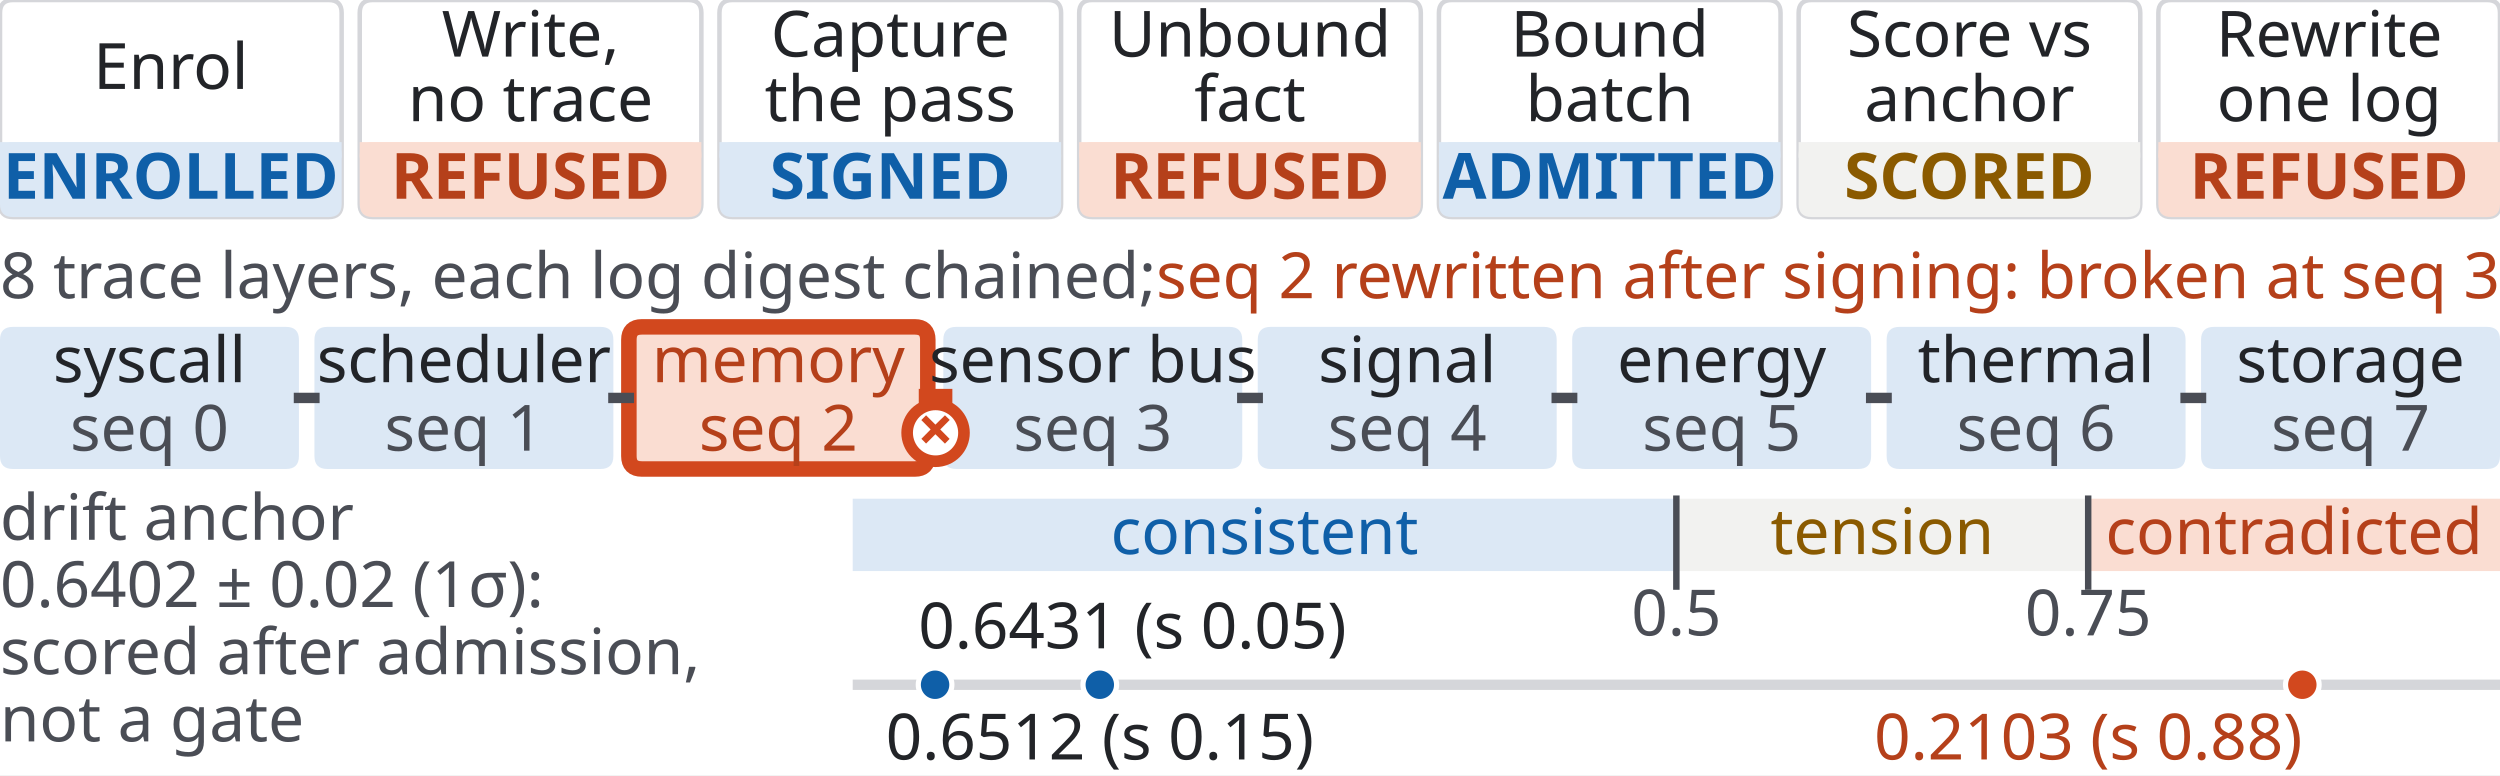
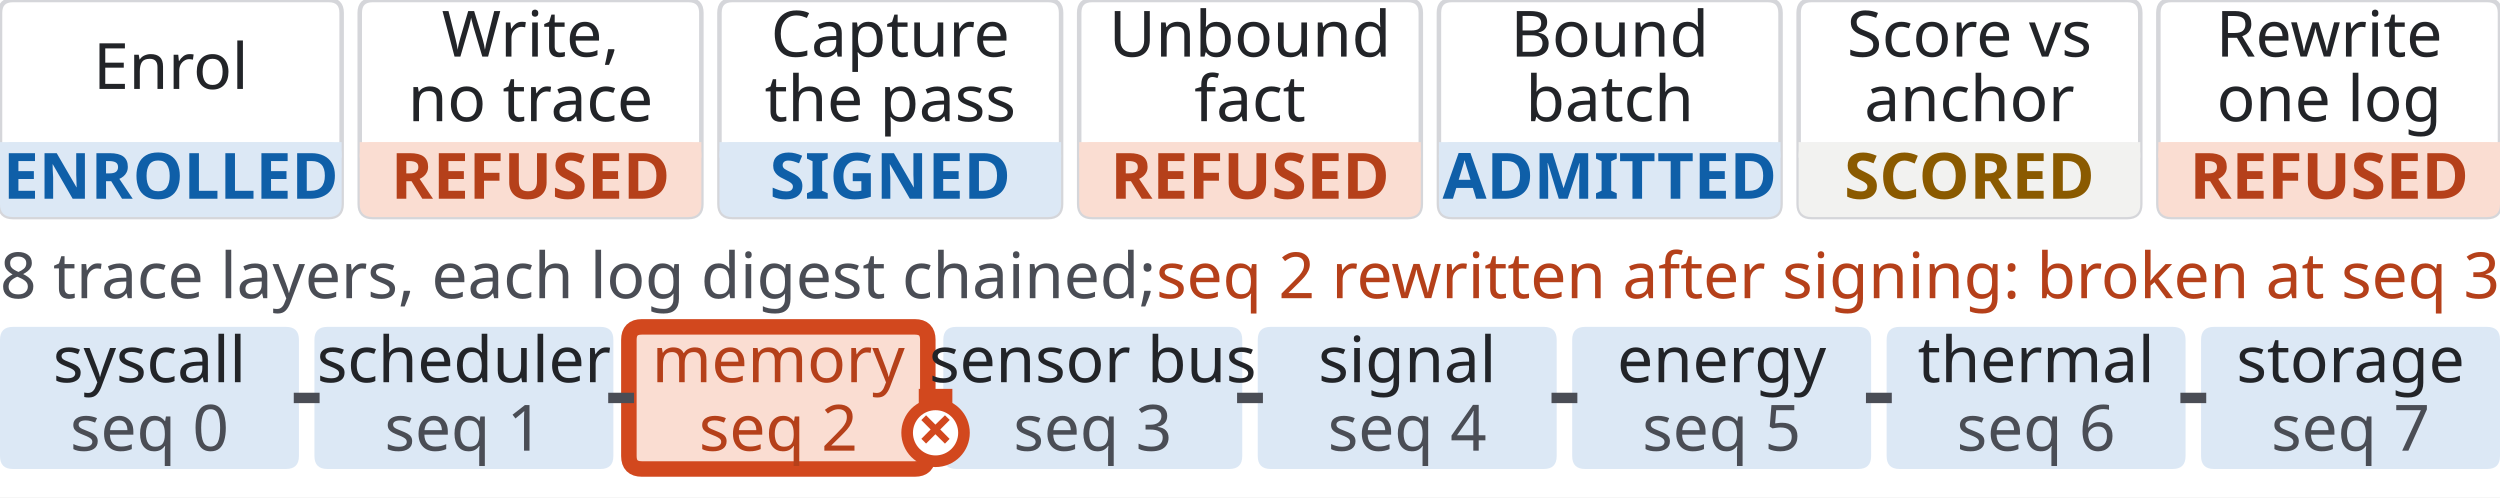
- <svg xmlns="http://www.w3.org/2000/svg" width="548.504pt" height="170.079pt" viewBox="0 0 548.504 170.079" version="1.1">
+ <svg xmlns="http://www.w3.org/2000/svg" width="548.504pt" height="109.134pt" viewBox="0 0 548.504 109.134" version="1.1">
  <defs>
    <style type="text/css">*{stroke-linejoin: round; stroke-linecap: butt}</style>
  </defs>
  <g id="figure_1">
    <g id="patch_1">
-       <path d="M 0 170.079  L 548.504 170.079  L 548.504 0  L 0 0  z " style="fill: #ffffff" />
+       <path d="M 0 109.134  L 548.504 109.134  L 548.504 0  L 0 0  z " style="fill: #ffffff" />
    </g>
    <g id="axes_1">
      <g id="patch_2">
-         <path d="M 187.087 109.417  L 367.795 109.417  L 367.795 125.291  L 187.087 125.291  z " clip-path="url(#pfe9c4b8361)" style="fill: #dce8f5" />
+         <path d="M 2.835 0  L 72.121 0  Q 74.956 0 74.956 2.835  L 74.956 44.787  Q 74.956 47.622 72.121 47.622  L 2.835 47.622  Q 0 47.622 0 44.787  L 0 2.835  Q 0 0 2.835 0  z " clip-path="url(#p41edcd0373)" style="fill: #ffffff; stroke: #d5d6da; stroke-width: 0.992; stroke-linejoin: miter" />
      </g>
      <g id="patch_3">
-         <path d="M 367.795 109.417  L 458.15 109.417  L 458.15 125.291  L 367.795 125.291  z " clip-path="url(#pfe9c4b8361)" style="fill: #f2f2f0" />
+         <path d="M 81.759 0  L 151.046 0  Q 153.881 0 153.881 2.835  L 153.881 44.787  Q 153.881 47.622 151.046 47.622  L 81.759 47.622  Q 78.925 47.622 78.925 44.787  L 78.925 2.835  Q 78.925 0 81.759 0  z " clip-path="url(#p41edcd0373)" style="fill: #ffffff; stroke: #d5d6da; stroke-width: 0.992; stroke-linejoin: miter" />
      </g>
      <g id="patch_4">
-         <path d="M 458.15 109.417  L 548.504 109.417  L 548.504 125.291  L 458.15 125.291  z " clip-path="url(#pfe9c4b8361)" style="fill: #faddd2" />
+         <path d="M 160.684 0  L 229.971 0  Q 232.805 0 232.805 2.835  L 232.805 44.787  Q 232.805 47.622 229.971 47.622  L 160.684 47.622  Q 157.849 47.622 157.849 44.787  L 157.849 2.835  Q 157.849 0 160.684 0  z " clip-path="url(#p41edcd0373)" style="fill: #ffffff; stroke: #d5d6da; stroke-width: 0.992; stroke-linejoin: miter" />
      </g>
      <g id="patch_5">
-         <path d="M 2.835 0  L 72.121 0  Q 74.956 0 74.956 2.835  L 74.956 44.787  Q 74.956 47.622 72.121 47.622  L 2.835 47.622  Q 0 47.622 0 44.787  L 0 2.835  Q 0 0 2.835 0  z " clip-path="url(#pfe9c4b8361)" style="fill: #ffffff; stroke: #d5d6da; stroke-width: 0.992; stroke-linejoin: miter" />
+         <path d="M 239.609 0  L 308.895 0  Q 311.73 0 311.73 2.835  L 311.73 44.787  Q 311.73 47.622 308.895 47.622  L 239.609 47.622  Q 236.774 47.622 236.774 44.787  L 236.774 2.835  Q 236.774 0 239.609 0  z " clip-path="url(#p41edcd0373)" style="fill: #ffffff; stroke: #d5d6da; stroke-width: 0.992; stroke-linejoin: miter" />
      </g>
      <g id="patch_6">
-         <path d="M 81.759 0  L 151.046 0  Q 153.881 0 153.881 2.835  L 153.881 44.787  Q 153.881 47.622 151.046 47.622  L 81.759 47.622  Q 78.925 47.622 78.925 44.787  L 78.925 2.835  Q 78.925 0 81.759 0  z " clip-path="url(#pfe9c4b8361)" style="fill: #ffffff; stroke: #d5d6da; stroke-width: 0.992; stroke-linejoin: miter" />
+         <path d="M 318.533 0  L 387.82 0  Q 390.655 0 390.655 2.835  L 390.655 44.787  Q 390.655 47.622 387.82 47.622  L 318.533 47.622  Q 315.699 47.622 315.699 44.787  L 315.699 2.835  Q 315.699 0 318.533 0  z " clip-path="url(#p41edcd0373)" style="fill: #ffffff; stroke: #d5d6da; stroke-width: 0.992; stroke-linejoin: miter" />
      </g>
      <g id="patch_7">
-         <path d="M 160.684 0  L 229.971 0  Q 232.805 0 232.805 2.835  L 232.805 44.787  Q 232.805 47.622 229.971 47.622  L 160.684 47.622  Q 157.849 47.622 157.849 44.787  L 157.849 2.835  Q 157.849 0 160.684 0  z " clip-path="url(#pfe9c4b8361)" style="fill: #ffffff; stroke: #d5d6da; stroke-width: 0.992; stroke-linejoin: miter" />
+         <path d="M 397.458 0  L 466.745 0  Q 469.579 0 469.579 2.835  L 469.579 44.787  Q 469.579 47.622 466.745 47.622  L 397.458 47.622  Q 394.623 47.622 394.623 44.787  L 394.623 2.835  Q 394.623 0 397.458 0  z " clip-path="url(#p41edcd0373)" style="fill: #ffffff; stroke: #d5d6da; stroke-width: 0.992; stroke-linejoin: miter" />
      </g>
      <g id="patch_8">
-         <path d="M 239.609 0  L 308.895 0  Q 311.73 0 311.73 2.835  L 311.73 44.787  Q 311.73 47.622 308.895 47.622  L 239.609 47.622  Q 236.774 47.622 236.774 44.787  L 236.774 2.835  Q 236.774 0 239.609 0  z " clip-path="url(#pfe9c4b8361)" style="fill: #ffffff; stroke: #d5d6da; stroke-width: 0.992; stroke-linejoin: miter" />
+         <path d="M 476.382 0  L 545.669 0  Q 548.504 0 548.504 2.835  L 548.504 44.787  Q 548.504 47.622 545.669 47.622  L 476.382 47.622  Q 473.548 47.622 473.548 44.787  L 473.548 2.835  Q 473.548 0 476.382 0  z " clip-path="url(#p41edcd0373)" style="fill: #ffffff; stroke: #d5d6da; stroke-width: 0.992; stroke-linejoin: miter" />
      </g>
      <g id="patch_9">
-         <path d="M 318.533 0  L 387.82 0  Q 390.655 0 390.655 2.835  L 390.655 44.787  Q 390.655 47.622 387.82 47.622  L 318.533 47.622  Q 315.699 47.622 315.699 44.787  L 315.699 2.835  Q 315.699 0 318.533 0  z " clip-path="url(#pfe9c4b8361)" style="fill: #ffffff; stroke: #d5d6da; stroke-width: 0.992; stroke-linejoin: miter" />
+         <path d="M 2.835 31.181  L 72.121 31.181  Q 74.956 31.181 74.956 34.016  L 74.956 44.787  Q 74.956 47.622 72.121 47.622  L 2.835 47.622  Q 0 47.622 0 44.787  L 0 34.016  Q 0 31.181 2.835 31.181  z " clip-path="url(#p41edcd0373)" style="fill: #dce8f5" />
      </g>
      <g id="patch_10">
-         <path d="M 397.458 0  L 466.745 0  Q 469.579 0 469.579 2.835  L 469.579 44.787  Q 469.579 47.622 466.745 47.622  L 397.458 47.622  Q 394.623 47.622 394.623 44.787  L 394.623 2.835  Q 394.623 0 397.458 0  z " clip-path="url(#pfe9c4b8361)" style="fill: #ffffff; stroke: #d5d6da; stroke-width: 0.992; stroke-linejoin: miter" />
+         <path d="M 81.759 31.181  L 151.046 31.181  Q 153.881 31.181 153.881 34.016  L 153.881 44.787  Q 153.881 47.622 151.046 47.622  L 81.759 47.622  Q 78.925 47.622 78.925 44.787  L 78.925 34.016  Q 78.925 31.181 81.759 31.181  z " clip-path="url(#p41edcd0373)" style="fill: #faddd2" />
      </g>
      <g id="patch_11">
-         <path d="M 476.382 0  L 545.669 0  Q 548.504 0 548.504 2.835  L 548.504 44.787  Q 548.504 47.622 545.669 47.622  L 476.382 47.622  Q 473.548 47.622 473.548 44.787  L 473.548 2.835  Q 473.548 0 476.382 0  z " clip-path="url(#pfe9c4b8361)" style="fill: #ffffff; stroke: #d5d6da; stroke-width: 0.992; stroke-linejoin: miter" />
+         <path d="M 160.684 31.181  L 229.971 31.181  Q 232.805 31.181 232.805 34.016  L 232.805 44.787  Q 232.805 47.622 229.971 47.622  L 160.684 47.622  Q 157.849 47.622 157.849 44.787  L 157.849 34.016  Q 157.849 31.181 160.684 31.181  z " clip-path="url(#p41edcd0373)" style="fill: #dce8f5" />
+       </g>
+       <g id="patch_12">
+         <path d="M 239.609 31.181  L 308.895 31.181  Q 311.73 31.181 311.73 34.016  L 311.73 44.787  Q 311.73 47.622 308.895 47.622  L 239.609 47.622  Q 236.774 47.622 236.774 44.787  L 236.774 34.016  Q 236.774 31.181 239.609 31.181  z " clip-path="url(#p41edcd0373)" style="fill: #faddd2" />
+       </g>
+       <g id="patch_13">
+         <path d="M 318.533 31.181  L 387.82 31.181  Q 390.655 31.181 390.655 34.016  L 390.655 44.787  Q 390.655 47.622 387.82 47.622  L 318.533 47.622  Q 315.699 47.622 315.699 44.787  L 315.699 34.016  Q 315.699 31.181 318.533 31.181  z " clip-path="url(#p41edcd0373)" style="fill: #dce8f5" />
+       </g>
+       <g id="patch_14">
+         <path d="M 397.458 31.181  L 466.745 31.181  Q 469.579 31.181 469.579 34.016  L 469.579 44.787  Q 469.579 47.622 466.745 47.622  L 397.458 47.622  Q 394.623 47.622 394.623 44.787  L 394.623 34.016  Q 394.623 31.181 397.458 31.181  z " clip-path="url(#p41edcd0373)" style="fill: #f2f2f0" />
+       </g>
+       <g id="patch_15">
+         <path d="M 476.382 31.181  L 545.669 31.181  Q 548.504 31.181 548.504 34.016  L 548.504 44.787  Q 548.504 47.622 545.669 47.622  L 476.382 47.622  Q 473.548 47.622 473.548 44.787  L 473.548 34.016  Q 473.548 31.181 476.382 31.181  z " clip-path="url(#p41edcd0373)" style="fill: #faddd2" />
+       </g>
+       <g id="patch_16">
+         <path d="M 2.835 71.717  L 62.752 71.717  Q 65.587 71.717 65.587 74.551  L 65.587 100.063  Q 65.587 102.898 62.752 102.898  L 2.835 102.898  Q 0 102.898 0 100.063  L 0 74.551  Q 0 71.717 2.835 71.717  z " clip-path="url(#p41edcd0373)" style="fill: #dce8f5" />
+       </g>
+       <g id="patch_17">
+         <path d="M 71.823 71.717  L 131.74 71.717  Q 134.575 71.717 134.575 74.551  L 134.575 100.063  Q 134.575 102.898 131.74 102.898  L 71.823 102.898  Q 68.988 102.898 68.988 100.063  L 68.988 74.551  Q 68.988 71.717 71.823 71.717  z " clip-path="url(#p41edcd0373)" style="fill: #dce8f5" />
+       </g>
+       <g id="patch_18">
+         <path d="M 140.811 71.717  L 200.728 71.717  Q 203.563 71.717 203.563 74.551  L 203.563 100.063  Q 203.563 102.898 200.728 102.898  L 140.811 102.898  Q 137.976 102.898 137.976 100.063  L 137.976 74.551  Q 137.976 71.717 140.811 71.717  z " clip-path="url(#p41edcd0373)" style="fill: #faddd2; stroke: #d2481e; stroke-width: 3.402; stroke-linejoin: miter" />
+       </g>
+       <g id="patch_19">
+         <path d="M 209.799 71.717  L 269.717 71.717  Q 272.551 71.717 272.551 74.551  L 272.551 100.063  Q 272.551 102.898 269.717 102.898  L 209.799 102.898  Q 206.965 102.898 206.965 100.063  L 206.965 74.551  Q 206.965 71.717 209.799 71.717  z " clip-path="url(#p41edcd0373)" style="fill: #dce8f5" />
+       </g>
+       <g id="patch_20">
+         <path d="M 278.787 71.717  L 338.705 71.717  Q 341.539 71.717 341.539 74.551  L 341.539 100.063  Q 341.539 102.898 338.705 102.898  L 278.787 102.898  Q 275.953 102.898 275.953 100.063  L 275.953 74.551  Q 275.953 71.717 278.787 71.717  z " clip-path="url(#p41edcd0373)" style="fill: #dce8f5" />
+       </g>
+       <g id="patch_21">
+         <path d="M 347.776 71.717  L 407.693 71.717  Q 410.528 71.717 410.528 74.551  L 410.528 100.063  Q 410.528 102.898 407.693 102.898  L 347.776 102.898  Q 344.941 102.898 344.941 100.063  L 344.941 74.551  Q 344.941 71.717 347.776 71.717  z " clip-path="url(#p41edcd0373)" style="fill: #dce8f5" />
+       </g>
+       <g id="patch_22">
+         <path d="M 416.764 71.717  L 476.681 71.717  Q 479.516 71.717 479.516 74.551  L 479.516 100.063  Q 479.516 102.898 476.681 102.898  L 416.764 102.898  Q 413.929 102.898 413.929 100.063  L 413.929 74.551  Q 413.929 71.717 416.764 71.717  z " clip-path="url(#p41edcd0373)" style="fill: #dce8f5" />
+       </g>
+       <g id="patch_23">
+         <path d="M 485.752 71.717  L 545.669 71.717  Q 548.504 71.717 548.504 74.551  L 548.504 100.063  Q 548.504 102.898 545.669 102.898  L 485.752 102.898  Q 482.917 102.898 482.917 100.063  L 482.917 74.551  Q 482.917 71.717 485.752 71.717  z " clip-path="url(#p41edcd0373)" style="fill: #dce8f5" />
+       </g>
+       <g id="patch_24">
+         <path d="M 0 31.181  L 74.956 31.181  L 74.956 34.583  L 0 34.583  z " clip-path="url(#p41edcd0373)" style="fill: #dce8f5" />
+       </g>
+       <g id="patch_25">
+         <path d="M 78.925 31.181  L 153.881 31.181  L 153.881 34.583  L 78.925 34.583  z " clip-path="url(#p41edcd0373)" style="fill: #faddd2" />
+       </g>
+       <g id="patch_26">
+         <path d="M 157.849 31.181  L 232.805 31.181  L 232.805 34.583  L 157.849 34.583  z " clip-path="url(#p41edcd0373)" style="fill: #dce8f5" />
+       </g>
+       <g id="patch_27">
+         <path d="M 236.774 31.181  L 311.73 31.181  L 311.73 34.583  L 236.774 34.583  z " clip-path="url(#p41edcd0373)" style="fill: #faddd2" />
+       </g>
+       <g id="patch_28">
+         <path d="M 315.699 31.181  L 390.655 31.181  L 390.655 34.583  L 315.699 34.583  z " clip-path="url(#p41edcd0373)" style="fill: #dce8f5" />
+       </g>
+       <g id="patch_29">
+         <path d="M 394.623 31.181  L 469.579 31.181  L 469.579 34.583  L 394.623 34.583  z " clip-path="url(#p41edcd0373)" style="fill: #f2f2f0" />
+       </g>
+       <g id="patch_30">
+         <path d="M 473.548 31.181  L 548.504 31.181  L 548.504 34.583  L 473.548 34.583  z " clip-path="url(#p41edcd0373)" style="fill: #faddd2" />
      </g>
      <g id="line2d_1">
-         <path d="M 187.087 150.236  L 548.504 150.236  " clip-path="url(#pfe9c4b8361)" style="fill: none; stroke: #d5d6da; stroke-width: 2.268" />
+         <path d="M 65.587 87.307  L 68.988 87.307  " clip-path="url(#p41edcd0373)" style="fill: none; stroke: #4a4d55; stroke-width: 2.268; stroke-linecap: square" />
      </g>
      <g id="line2d_2">
-         <path d="M 367.795 109.417  L 367.795 128.693  " clip-path="url(#pfe9c4b8361)" style="fill: none; stroke: #4a4d55; stroke-width: 1.417; stroke-linecap: square" />
+         <path d="M 134.575 87.307  L 137.976 87.307  " clip-path="url(#p41edcd0373)" style="fill: none; stroke: #4a4d55; stroke-width: 2.268; stroke-linecap: square" />
      </g>
      <g id="line2d_3">
-         <path d="M 458.15 109.417  L 458.15 128.693  " clip-path="url(#pfe9c4b8361)" style="fill: none; stroke: #4a4d55; stroke-width: 1.417; stroke-linecap: square" />
-       </g>
-       <g id="patch_12">
-         <path d="M 2.835 31.181  L 72.121 31.181  Q 74.956 31.181 74.956 34.016  L 74.956 44.787  Q 74.956 47.622 72.121 47.622  L 2.835 47.622  Q 0 47.622 0 44.787  L 0 34.016  Q 0 31.181 2.835 31.181  z " clip-path="url(#pfe9c4b8361)" style="fill: #dce8f5" />
-       </g>
-       <g id="patch_13">
-         <path d="M 81.759 31.181  L 151.046 31.181  Q 153.881 31.181 153.881 34.016  L 153.881 44.787  Q 153.881 47.622 151.046 47.622  L 81.759 47.622  Q 78.925 47.622 78.925 44.787  L 78.925 34.016  Q 78.925 31.181 81.759 31.181  z " clip-path="url(#pfe9c4b8361)" style="fill: #faddd2" />
-       </g>
-       <g id="patch_14">
-         <path d="M 160.684 31.181  L 229.971 31.181  Q 232.805 31.181 232.805 34.016  L 232.805 44.787  Q 232.805 47.622 229.971 47.622  L 160.684 47.622  Q 157.849 47.622 157.849 44.787  L 157.849 34.016  Q 157.849 31.181 160.684 31.181  z " clip-path="url(#pfe9c4b8361)" style="fill: #dce8f5" />
-       </g>
-       <g id="patch_15">
-         <path d="M 239.609 31.181  L 308.895 31.181  Q 311.73 31.181 311.73 34.016  L 311.73 44.787  Q 311.73 47.622 308.895 47.622  L 239.609 47.622  Q 236.774 47.622 236.774 44.787  L 236.774 34.016  Q 236.774 31.181 239.609 31.181  z " clip-path="url(#pfe9c4b8361)" style="fill: #faddd2" />
-       </g>
-       <g id="patch_16">
-         <path d="M 318.533 31.181  L 387.82 31.181  Q 390.655 31.181 390.655 34.016  L 390.655 44.787  Q 390.655 47.622 387.82 47.622  L 318.533 47.622  Q 315.699 47.622 315.699 44.787  L 315.699 34.016  Q 315.699 31.181 318.533 31.181  z " clip-path="url(#pfe9c4b8361)" style="fill: #dce8f5" />
-       </g>
-       <g id="patch_17">
-         <path d="M 397.458 31.181  L 466.745 31.181  Q 469.579 31.181 469.579 34.016  L 469.579 44.787  Q 469.579 47.622 466.745 47.622  L 397.458 47.622  Q 394.623 47.622 394.623 44.787  L 394.623 34.016  Q 394.623 31.181 397.458 31.181  z " clip-path="url(#pfe9c4b8361)" style="fill: #f2f2f0" />
-       </g>
-       <g id="patch_18">
-         <path d="M 476.382 31.181  L 545.669 31.181  Q 548.504 31.181 548.504 34.016  L 548.504 44.787  Q 548.504 47.622 545.669 47.622  L 476.382 47.622  Q 473.548 47.622 473.548 44.787  L 473.548 34.016  Q 473.548 31.181 476.382 31.181  z " clip-path="url(#pfe9c4b8361)" style="fill: #faddd2" />
-       </g>
-       <g id="patch_19">
-         <path d="M 2.835 71.717  L 62.752 71.717  Q 65.587 71.717 65.587 74.551  L 65.587 100.063  Q 65.587 102.898 62.752 102.898  L 2.835 102.898  Q 0 102.898 0 100.063  L 0 74.551  Q 0 71.717 2.835 71.717  z " clip-path="url(#pfe9c4b8361)" style="fill: #dce8f5" />
-       </g>
-       <g id="patch_20">
-         <path d="M 71.823 71.717  L 131.74 71.717  Q 134.575 71.717 134.575 74.551  L 134.575 100.063  Q 134.575 102.898 131.74 102.898  L 71.823 102.898  Q 68.988 102.898 68.988 100.063  L 68.988 74.551  Q 68.988 71.717 71.823 71.717  z " clip-path="url(#pfe9c4b8361)" style="fill: #dce8f5" />
-       </g>
-       <g id="patch_21">
-         <path d="M 140.811 71.717  L 200.728 71.717  Q 203.563 71.717 203.563 74.551  L 203.563 100.063  Q 203.563 102.898 200.728 102.898  L 140.811 102.898  Q 137.976 102.898 137.976 100.063  L 137.976 74.551  Q 137.976 71.717 140.811 71.717  z " clip-path="url(#pfe9c4b8361)" style="fill: #faddd2; stroke: #d2481e; stroke-width: 3.402; stroke-linejoin: miter" />
-       </g>
-       <g id="patch_22">
-         <path d="M 209.799 71.717  L 269.717 71.717  Q 272.551 71.717 272.551 74.551  L 272.551 100.063  Q 272.551 102.898 269.717 102.898  L 209.799 102.898  Q 206.965 102.898 206.965 100.063  L 206.965 74.551  Q 206.965 71.717 209.799 71.717  z " clip-path="url(#pfe9c4b8361)" style="fill: #dce8f5" />
-       </g>
-       <g id="patch_23">
-         <path d="M 278.787 71.717  L 338.705 71.717  Q 341.539 71.717 341.539 74.551  L 341.539 100.063  Q 341.539 102.898 338.705 102.898  L 278.787 102.898  Q 275.953 102.898 275.953 100.063  L 275.953 74.551  Q 275.953 71.717 278.787 71.717  z " clip-path="url(#pfe9c4b8361)" style="fill: #dce8f5" />
-       </g>
-       <g id="patch_24">
-         <path d="M 347.776 71.717  L 407.693 71.717  Q 410.528 71.717 410.528 74.551  L 410.528 100.063  Q 410.528 102.898 407.693 102.898  L 347.776 102.898  Q 344.941 102.898 344.941 100.063  L 344.941 74.551  Q 344.941 71.717 347.776 71.717  z " clip-path="url(#pfe9c4b8361)" style="fill: #dce8f5" />
-       </g>
-       <g id="patch_25">
-         <path d="M 416.764 71.717  L 476.681 71.717  Q 479.516 71.717 479.516 74.551  L 479.516 100.063  Q 479.516 102.898 476.681 102.898  L 416.764 102.898  Q 413.929 102.898 413.929 100.063  L 413.929 74.551  Q 413.929 71.717 416.764 71.717  z " clip-path="url(#pfe9c4b8361)" style="fill: #dce8f5" />
-       </g>
-       <g id="patch_26">
-         <path d="M 485.752 71.717  L 545.669 71.717  Q 548.504 71.717 548.504 74.551  L 548.504 100.063  Q 548.504 102.898 545.669 102.898  L 485.752 102.898  Q 482.917 102.898 482.917 100.063  L 482.917 74.551  Q 482.917 71.717 485.752 71.717  z " clip-path="url(#pfe9c4b8361)" style="fill: #dce8f5" />
-       </g>
-       <g id="patch_27">
-         <path d="M 0 31.181  L 74.956 31.181  L 74.956 34.583  L 0 34.583  z " clip-path="url(#pfe9c4b8361)" style="fill: #dce8f5" />
-       </g>
-       <g id="patch_28">
-         <path d="M 78.925 31.181  L 153.881 31.181  L 153.881 34.583  L 78.925 34.583  z " clip-path="url(#pfe9c4b8361)" style="fill: #faddd2" />
-       </g>
-       <g id="patch_29">
-         <path d="M 157.849 31.181  L 232.805 31.181  L 232.805 34.583  L 157.849 34.583  z " clip-path="url(#pfe9c4b8361)" style="fill: #dce8f5" />
-       </g>
-       <g id="patch_30">
-         <path d="M 236.774 31.181  L 311.73 31.181  L 311.73 34.583  L 236.774 34.583  z " clip-path="url(#pfe9c4b8361)" style="fill: #faddd2" />
+         <path d="M 203.563 87.307  L 206.965 87.307  " clip-path="url(#p41edcd0373)" style="fill: none; stroke: #d2481e; stroke-width: 3.969; stroke-linecap: square" />
+       </g>
+       <g id="line2d_4">
+         <path d="M 272.551 87.307  L 275.953 87.307  " clip-path="url(#p41edcd0373)" style="fill: none; stroke: #4a4d55; stroke-width: 2.268; stroke-linecap: square" />
+       </g>
+       <g id="line2d_5">
+         <path d="M 341.539 87.307  L 344.941 87.307  " clip-path="url(#p41edcd0373)" style="fill: none; stroke: #4a4d55; stroke-width: 2.268; stroke-linecap: square" />
+       </g>
+       <g id="line2d_6">
+         <path d="M 410.528 87.307  L 413.929 87.307  " clip-path="url(#p41edcd0373)" style="fill: none; stroke: #4a4d55; stroke-width: 2.268; stroke-linecap: square" />
+       </g>
+       <g id="line2d_7">
+         <path d="M 479.516 87.307  L 482.917 87.307  " clip-path="url(#p41edcd0373)" style="fill: none; stroke: #4a4d55; stroke-width: 2.268; stroke-linecap: square" />
      </g>
      <g id="patch_31">
-         <path d="M 315.699 31.181  L 390.655 31.181  L 390.655 34.583  L 315.699 34.583  z " clip-path="url(#pfe9c4b8361)" style="fill: #dce8f5" />
-       </g>
-       <g id="patch_32">
-         <path d="M 394.623 31.181  L 469.579 31.181  L 469.579 34.583  L 394.623 34.583  z " clip-path="url(#pfe9c4b8361)" style="fill: #f2f2f0" />
-       </g>
-       <g id="patch_33">
-         <path d="M 473.548 31.181  L 548.504 31.181  L 548.504 34.583  L 473.548 34.583  z " clip-path="url(#pfe9c4b8361)" style="fill: #faddd2" />
-       </g>
-       <g id="line2d_4">
-         <path d="M 65.587 87.307  L 68.988 87.307  " clip-path="url(#pfe9c4b8361)" style="fill: none; stroke: #4a4d55; stroke-width: 2.268; stroke-linecap: square" />
-       </g>
-       <g id="line2d_5">
-         <path d="M 134.575 87.307  L 137.976 87.307  " clip-path="url(#pfe9c4b8361)" style="fill: none; stroke: #4a4d55; stroke-width: 2.268; stroke-linecap: square" />
-       </g>
-       <g id="line2d_6">
-         <path d="M 203.563 87.307  L 206.965 87.307  " clip-path="url(#pfe9c4b8361)" style="fill: none; stroke: #d2481e; stroke-width: 3.969; stroke-linecap: square" />
-       </g>
-       <g id="line2d_7">
-         <path d="M 272.551 87.307  L 275.953 87.307  " clip-path="url(#pfe9c4b8361)" style="fill: none; stroke: #4a4d55; stroke-width: 2.268; stroke-linecap: square" />
-       </g>
-       <g id="line2d_8">
-         <path d="M 341.539 87.307  L 344.941 87.307  " clip-path="url(#pfe9c4b8361)" style="fill: none; stroke: #4a4d55; stroke-width: 2.268; stroke-linecap: square" />
-       </g>
-       <g id="line2d_9">
-         <path d="M 410.528 87.307  L 413.929 87.307  " clip-path="url(#pfe9c4b8361)" style="fill: none; stroke: #4a4d55; stroke-width: 2.268; stroke-linecap: square" />
-       </g>
-       <g id="line2d_10">
-         <path d="M 479.516 87.307  L 482.917 87.307  " clip-path="url(#pfe9c4b8361)" style="fill: none; stroke: #4a4d55; stroke-width: 2.268; stroke-linecap: square" />
-       </g>
-       <g id="patch_34">
-         <path d="M 205.157 146.551  C 206.135 146.551 207.072 146.939 207.763 147.631  C 208.454 148.322 208.843 149.259 208.843 150.236  C 208.843 151.214 208.454 152.151 207.763 152.842  C 207.072 153.533 206.135 153.921 205.157 153.921  C 204.18 153.921 203.243 153.533 202.552 152.842  C 201.861 152.151 201.472 151.214 201.472 150.236  C 201.472 149.259 201.861 148.322 202.552 147.631  C 203.243 146.939 204.18 146.551 205.157 146.551  z " clip-path="url(#pfe9c4b8361)" style="fill: #0f5fa8; stroke: #ffffff; stroke-width: 1.134; stroke-linejoin: miter" />
-       </g>
-       <g id="patch_35">
-         <path d="M 241.299 146.551  C 242.276 146.551 243.214 146.939 243.905 147.631  C 244.596 148.322 244.984 149.259 244.984 150.236  C 244.984 151.214 244.596 152.151 243.905 152.842  C 243.214 153.533 242.276 153.921 241.299 153.921  C 240.322 153.921 239.385 153.533 238.693 152.842  C 238.002 152.151 237.614 151.214 237.614 150.236  C 237.614 149.259 238.002 148.322 238.693 147.631  C 239.385 146.939 240.322 146.551 241.299 146.551  z " clip-path="url(#pfe9c4b8361)" style="fill: #0f5fa8; stroke: #ffffff; stroke-width: 1.134; stroke-linejoin: miter" />
-       </g>
-       <g id="patch_36">
-         <path d="M 505.134 146.551  C 506.111 146.551 507.049 146.939 507.74 147.631  C 508.431 148.322 508.819 149.259 508.819 150.236  C 508.819 151.214 508.431 152.151 507.74 152.842  C 507.049 153.533 506.111 153.921 505.134 153.921  C 504.157 153.921 503.219 153.533 502.528 152.842  C 501.837 152.151 501.449 151.214 501.449 150.236  C 501.449 149.259 501.837 148.322 502.528 147.631  C 503.219 146.939 504.157 146.551 505.134 146.551  z " clip-path="url(#pfe9c4b8361)" style="fill: #d2481e; stroke: #ffffff; stroke-width: 1.134; stroke-linejoin: miter" />
-       </g>
-       <g id="patch_37">
-         <path d="M 205.264 88.724  C 206.918 88.724 208.504 89.381 209.673 90.551  C 210.843 91.72 211.5 93.307 211.5 94.961  C 211.5 96.614 210.843 98.201 209.673 99.37  C 208.504 100.54 206.918 101.197 205.264 101.197  C 203.61 101.197 202.024 100.54 200.854 99.37  C 199.685 98.201 199.028 96.614 199.028 94.961  C 199.028 93.307 199.685 91.72 200.854 90.551  C 202.024 89.381 203.61 88.724 205.264 88.724  z " clip-path="url(#pfe9c4b8361)" style="fill: #ffffff; stroke: #d2481e; stroke-width: 2.551; stroke-linejoin: miter" />
+         <path d="M 205.264 88.724  C 206.918 88.724 208.504 89.381 209.673 90.551  C 210.843 91.72 211.5 93.307 211.5 94.961  C 211.5 96.614 210.843 98.201 209.673 99.37  C 208.504 100.54 206.918 101.197 205.264 101.197  C 203.61 101.197 202.024 100.54 200.854 99.37  C 199.685 98.201 199.028 96.614 199.028 94.961  C 199.028 93.307 199.685 91.72 200.854 90.551  C 202.024 89.381 203.61 88.724 205.264 88.724  z " clip-path="url(#p41edcd0373)" style="fill: #ffffff; stroke: #d2481e; stroke-width: 2.551; stroke-linejoin: miter" />
      </g>
      <g id="text_1">
        <text style="font-weight: 500; font-size: 14px; font-family: 'IBM Plex Sans'; text-anchor: middle; fill: #222428" x="37.478" y="19.511" transform="rotate(-0 37.47807 19.51055)">Enrol</text>
      </g>
      <g id="text_2">
        <text style="font-weight: 700; font-size: 14px; font-family: 'IBM Plex Sans'; text-anchor: middle; fill: #0f5fa8" x="37.478" y="43.605" transform="rotate(-0 37.47807 43.60504)">ENROLLED</text>
      </g>
      <g id="text_3">
        <text style="font-weight: 500; font-size: 14px; font-family: 'IBM Plex Sans'; text-anchor: middle; fill: #222428" x="116.403" y="12.424" transform="rotate(-0 116.4027 12.42394)">Write,</text>
      </g>
      <g id="text_4">
        <text style="font-weight: 500; font-size: 14px; font-family: 'IBM Plex Sans'; text-anchor: middle; fill: #222428" x="116.403" y="26.597" transform="rotate(-0 116.4027 26.59717)">no trace</text>
      </g>
      <g id="text_5">
        <text style="font-weight: 700; font-size: 14px; font-family: 'IBM Plex Sans'; text-anchor: middle; fill: #b5401a" x="116.403" y="43.605" transform="rotate(-0 116.4027 43.60504)">REFUSED</text>
      </g>
      <g id="text_6">
        <text style="font-weight: 500; font-size: 14px; font-family: 'IBM Plex Sans'; text-anchor: middle; fill: #222428" x="195.327" y="12.424" transform="rotate(-0 195.3273 12.42394)">Capture</text>
      </g>
      <g id="text_7">
        <text style="font-weight: 500; font-size: 14px; font-family: 'IBM Plex Sans'; text-anchor: middle; fill: #222428" x="195.327" y="26.597" transform="rotate(-0 195.3273 26.59717)">the pass</text>
      </g>
      <g id="text_8">
        <text style="font-weight: 700; font-size: 14px; font-family: 'IBM Plex Sans'; text-anchor: middle; fill: #0f5fa8" x="195.327" y="43.605" transform="rotate(-0 195.3273 43.60504)">SIGNED</text>
      </g>
      <g id="text_9">
        <text style="font-weight: 500; font-size: 14px; font-family: 'IBM Plex Sans'; text-anchor: middle; fill: #222428" x="274.252" y="12.424" transform="rotate(-0 274.252 12.42394)">Unbound</text>
      </g>
      <g id="text_10">
        <text style="font-weight: 500; font-size: 14px; font-family: 'IBM Plex Sans'; text-anchor: middle; fill: #222428" x="274.252" y="26.597" transform="rotate(-0 274.252 26.59717)">fact</text>
      </g>
      <g id="text_11">
        <text style="font-weight: 700; font-size: 14px; font-family: 'IBM Plex Sans'; text-anchor: middle; fill: #b5401a" x="274.252" y="43.605" transform="rotate(-0 274.252 43.60504)">REFUSED</text>
      </g>
      <g id="text_12">
        <text style="font-weight: 500; font-size: 14px; font-family: 'IBM Plex Sans'; text-anchor: middle; fill: #222428" x="353.177" y="12.424" transform="rotate(-0 353.1766 12.42394)">Bound</text>
      </g>
      <g id="text_13">
        <text style="font-weight: 500; font-size: 14px; font-family: 'IBM Plex Sans'; text-anchor: middle; fill: #222428" x="353.177" y="26.597" transform="rotate(-0 353.1766 26.59717)">batch</text>
      </g>
      <g id="text_14">
        <text style="font-weight: 700; font-size: 14px; font-family: 'IBM Plex Sans'; text-anchor: middle; fill: #0f5fa8" x="353.177" y="43.605" transform="rotate(-0 353.1766 43.60504)">ADMITTED</text>
      </g>
      <g id="text_15">
        <text style="font-weight: 500; font-size: 14px; font-family: 'IBM Plex Sans'; text-anchor: middle; fill: #222428" x="432.101" y="12.424" transform="rotate(-0 432.1012 12.42394)">Score vs</text>
      </g>
      <g id="text_16">
        <text style="font-weight: 500; font-size: 14px; font-family: 'IBM Plex Sans'; text-anchor: middle; fill: #222428" x="432.101" y="26.597" transform="rotate(-0 432.1012 26.59717)">anchor</text>
      </g>
      <g id="text_17">
        <text style="font-weight: 700; font-size: 14px; font-family: 'IBM Plex Sans'; text-anchor: middle; fill: #8a5a00" x="432.101" y="43.605" transform="rotate(-0 432.1012 43.60504)">SCORED</text>
      </g>
      <g id="text_18">
        <text style="font-weight: 500; font-size: 14px; font-family: 'IBM Plex Sans'; text-anchor: middle; fill: #222428" x="511.026" y="12.424" transform="rotate(-0 511.0259 12.42394)">Rewrite</text>
      </g>
      <g id="text_19">
        <text style="font-weight: 500; font-size: 14px; font-family: 'IBM Plex Sans'; text-anchor: middle; fill: #222428" x="511.026" y="26.597" transform="rotate(-0 511.0259 26.59717)">one log</text>
      </g>
      <g id="text_20">
        <text style="font-weight: 700; font-size: 14px; font-family: 'IBM Plex Sans'; text-anchor: middle; fill: #b5401a" x="511.026" y="43.605" transform="rotate(-0 511.0259 43.60504)">REFUSED</text>
      </g>
      <g id="text_21">
        <text style="font-size: 14px; font-family: 'IBM Plex Sans'; text-anchor: start; fill: #4a4d55" x="0" y="65.432" transform="rotate(-0 0 65.43181)">8 trace layers, each log digest chained;</text>
      </g>
      <g id="text_22">
        <text style="font-weight: 500; font-size: 14px; font-family: 'IBM Plex Sans'; text-anchor: end; fill: #b5401a" x="548.504" y="65.432" transform="rotate(-0 548.5039 65.43181)">seq 2 rewritten after signing: broken at seq 3</text>
      </g>
      <g id="text_23">
        <text style="font-size: 14px; font-family: 'IBM Plex Sans'; text-anchor: middle; fill: #222428" x="32.793" y="83.857" transform="rotate(-0 32.79331 83.85701)">syscall</text>
      </g>
      <g id="text_24">
        <text style="font-size: 14px; font-family: 'IBM Plex Mono'; text-anchor: middle; fill: #4a4d55" x="32.793" y="98.881" transform="rotate(-0 32.79331 98.88063)">seq 0</text>
      </g>
      <g id="text_25">
        <text style="font-size: 14px; font-family: 'IBM Plex Sans'; text-anchor: middle; fill: #222428" x="101.781" y="83.857" transform="rotate(-0 101.7815 83.85701)">scheduler</text>
      </g>
      <g id="text_26">
        <text style="font-size: 14px; font-family: 'IBM Plex Mono'; text-anchor: middle; fill: #4a4d55" x="101.781" y="98.881" transform="rotate(-0 101.7815 98.88063)">seq 1</text>
      </g>
      <g id="text_27">
        <text style="font-size: 14px; font-family: 'IBM Plex Sans'; text-anchor: middle; fill: #b5401a" x="170.77" y="83.857" transform="rotate(-0 170.7697 83.85701)">memory</text>
      </g>
      <g id="text_28">
        <text style="font-size: 14px; font-family: 'IBM Plex Mono'; text-anchor: middle; fill: #b5401a" x="170.77" y="98.881" transform="rotate(-0 170.7697 98.88063)">seq 2</text>
      </g>
      <g id="text_29">
        <text style="font-weight: 700; font-size: 14px; font-family: 'IBM Plex Sans'; text-anchor: middle; fill: #d2481e" x="205.264" y="99.164" transform="rotate(-0 205.2638 99.16409)">×</text>
      </g>
      <g id="text_30">
        <text style="font-size: 14px; font-family: 'IBM Plex Sans'; text-anchor: middle; fill: #222428" x="239.758" y="83.857" transform="rotate(-0 239.7579 83.85701)">sensor bus</text>
      </g>
      <g id="text_31">
        <text style="font-size: 14px; font-family: 'IBM Plex Mono'; text-anchor: middle; fill: #4a4d55" x="239.758" y="98.881" transform="rotate(-0 239.7579 98.88063)">seq 3</text>
      </g>
      <g id="text_32">
        <text style="font-size: 14px; font-family: 'IBM Plex Sans'; text-anchor: middle; fill: #222428" x="308.746" y="83.857" transform="rotate(-0 308.7461 83.85701)">signal</text>
      </g>
      <g id="text_33">
        <text style="font-size: 14px; font-family: 'IBM Plex Mono'; text-anchor: middle; fill: #4a4d55" x="308.746" y="98.881" transform="rotate(-0 308.7461 98.88063)">seq 4</text>
      </g>
      <g id="text_34">
        <text style="font-size: 14px; font-family: 'IBM Plex Sans'; text-anchor: middle; fill: #222428" x="377.734" y="83.857" transform="rotate(-0 377.7343 83.85701)">energy</text>
      </g>
      <g id="text_35">
        <text style="font-size: 14px; font-family: 'IBM Plex Mono'; text-anchor: middle; fill: #4a4d55" x="377.734" y="98.881" transform="rotate(-0 377.7343 98.88063)">seq 5</text>
      </g>
      <g id="text_36">
        <text style="font-size: 14px; font-family: 'IBM Plex Sans'; text-anchor: middle; fill: #222428" x="446.722" y="83.857" transform="rotate(-0 446.7224 83.85701)">thermal</text>
      </g>
      <g id="text_37">
        <text style="font-size: 14px; font-family: 'IBM Plex Mono'; text-anchor: middle; fill: #4a4d55" x="446.722" y="98.881" transform="rotate(-0 446.7224 98.88063)">seq 6</text>
      </g>
      <g id="text_38">
        <text style="font-size: 14px; font-family: 'IBM Plex Sans'; text-anchor: middle; fill: #222428" x="515.711" y="83.857" transform="rotate(-0 515.7106 83.85701)">storage</text>
      </g>
      <g id="text_39">
        <text style="font-size: 14px; font-family: 'IBM Plex Mono'; text-anchor: middle; fill: #4a4d55" x="515.711" y="98.881" transform="rotate(-0 515.7106 98.88063)">seq 7</text>
-       </g>
-       <g id="text_40">
-         <text style="font-size: 14px; font-family: 'IBM Plex Sans'; text-anchor: start; fill: #4a4d55" x="0" y="118.44" transform="rotate(-0 0 118.4397)">drift anchor</text>
-       </g>
-       <g id="text_41">
-         <text style="font-size: 14px; font-family: 'IBM Plex Sans'; text-anchor: start; fill: #4a4d55" x="0" y="133.18" transform="rotate(-0 0 133.1798)">0.6402 ± 0.02 (1σ):</text>
-       </g>
-       <g id="text_42">
-         <text style="font-size: 14px; font-family: 'IBM Plex Sans'; text-anchor: start; fill: #4a4d55" x="0" y="147.92" transform="rotate(-0 0 147.92)">scored after admission,</text>
-       </g>
-       <g id="text_43">
-         <text style="font-size: 14px; font-family: 'IBM Plex Sans'; text-anchor: start; fill: #4a4d55" x="0" y="162.66" transform="rotate(-0 0 162.6602)">not a gate</text>
-       </g>
-       <g id="text_44">
-         <text style="font-size: 14px; font-family: 'IBM Plex Sans'; text-anchor: middle; fill: #0f5fa8" x="277.441" y="121.558" transform="rotate(-0 277.4409 121.5578)">consistent</text>
-       </g>
-       <g id="text_45">
-         <text style="font-size: 14px; font-family: 'IBM Plex Sans'; text-anchor: middle; fill: #8a5a00" x="412.972" y="121.558" transform="rotate(-0 412.9724 121.5578)">tension</text>
-       </g>
-       <g id="text_46">
-         <text style="font-size: 14px; font-family: 'IBM Plex Sans'; text-anchor: middle; fill: #b5401a" x="503.327" y="121.558" transform="rotate(-0 503.3268 121.5578)">contradicted</text>
-       </g>
-       <g id="text_47">
-         <text style="font-size: 14px; font-family: 'IBM Plex Mono'; text-anchor: middle; fill: #4a4d55" x="367.795" y="139.416" transform="rotate(-0 367.7953 139.4161)">0.5</text>
-       </g>
-       <g id="text_48">
-         <text style="font-size: 14px; font-family: 'IBM Plex Mono'; text-anchor: middle; fill: #4a4d55" x="458.15" y="139.416" transform="rotate(-0 458.1496 139.4161)">0.75</text>
-       </g>
-       <g id="text_49">
-         <text style="font-weight: 500; font-size: 14px; font-family: 'IBM Plex Mono'; text-anchor: start; fill: #222428" x="201.472" y="142.251" transform="rotate(-0 201.4724 142.2507)">0.6431 (s 0.05)</text>
-       </g>
-       <g id="text_50">
-         <text style="font-weight: 500; font-size: 14px; font-family: 'IBM Plex Mono'; text-anchor: middle; fill: #222428" x="241.299" y="166.629" transform="rotate(-0 241.2992 166.6287)">0.6512 (s 0.15)</text>
-       </g>
-       <g id="text_51">
-         <text style="font-weight: 500; font-size: 14px; font-family: 'IBM Plex Mono'; text-anchor: end; fill: #b5401a" x="505.134" y="166.629" transform="rotate(-0 505.1339 166.6287)">0.2103 (s 0.88)</text>
      </g>
    </g>
  </g>
  <defs>
-     <clipPath id="pfe9c4b8361">
-       <rect x="0" y="0" width="548.504" height="170.079" />
+     <clipPath id="p41edcd0373">
+       <rect x="0" y="0" width="548.504" height="109.134" />
    </clipPath>
  </defs>
</svg>
